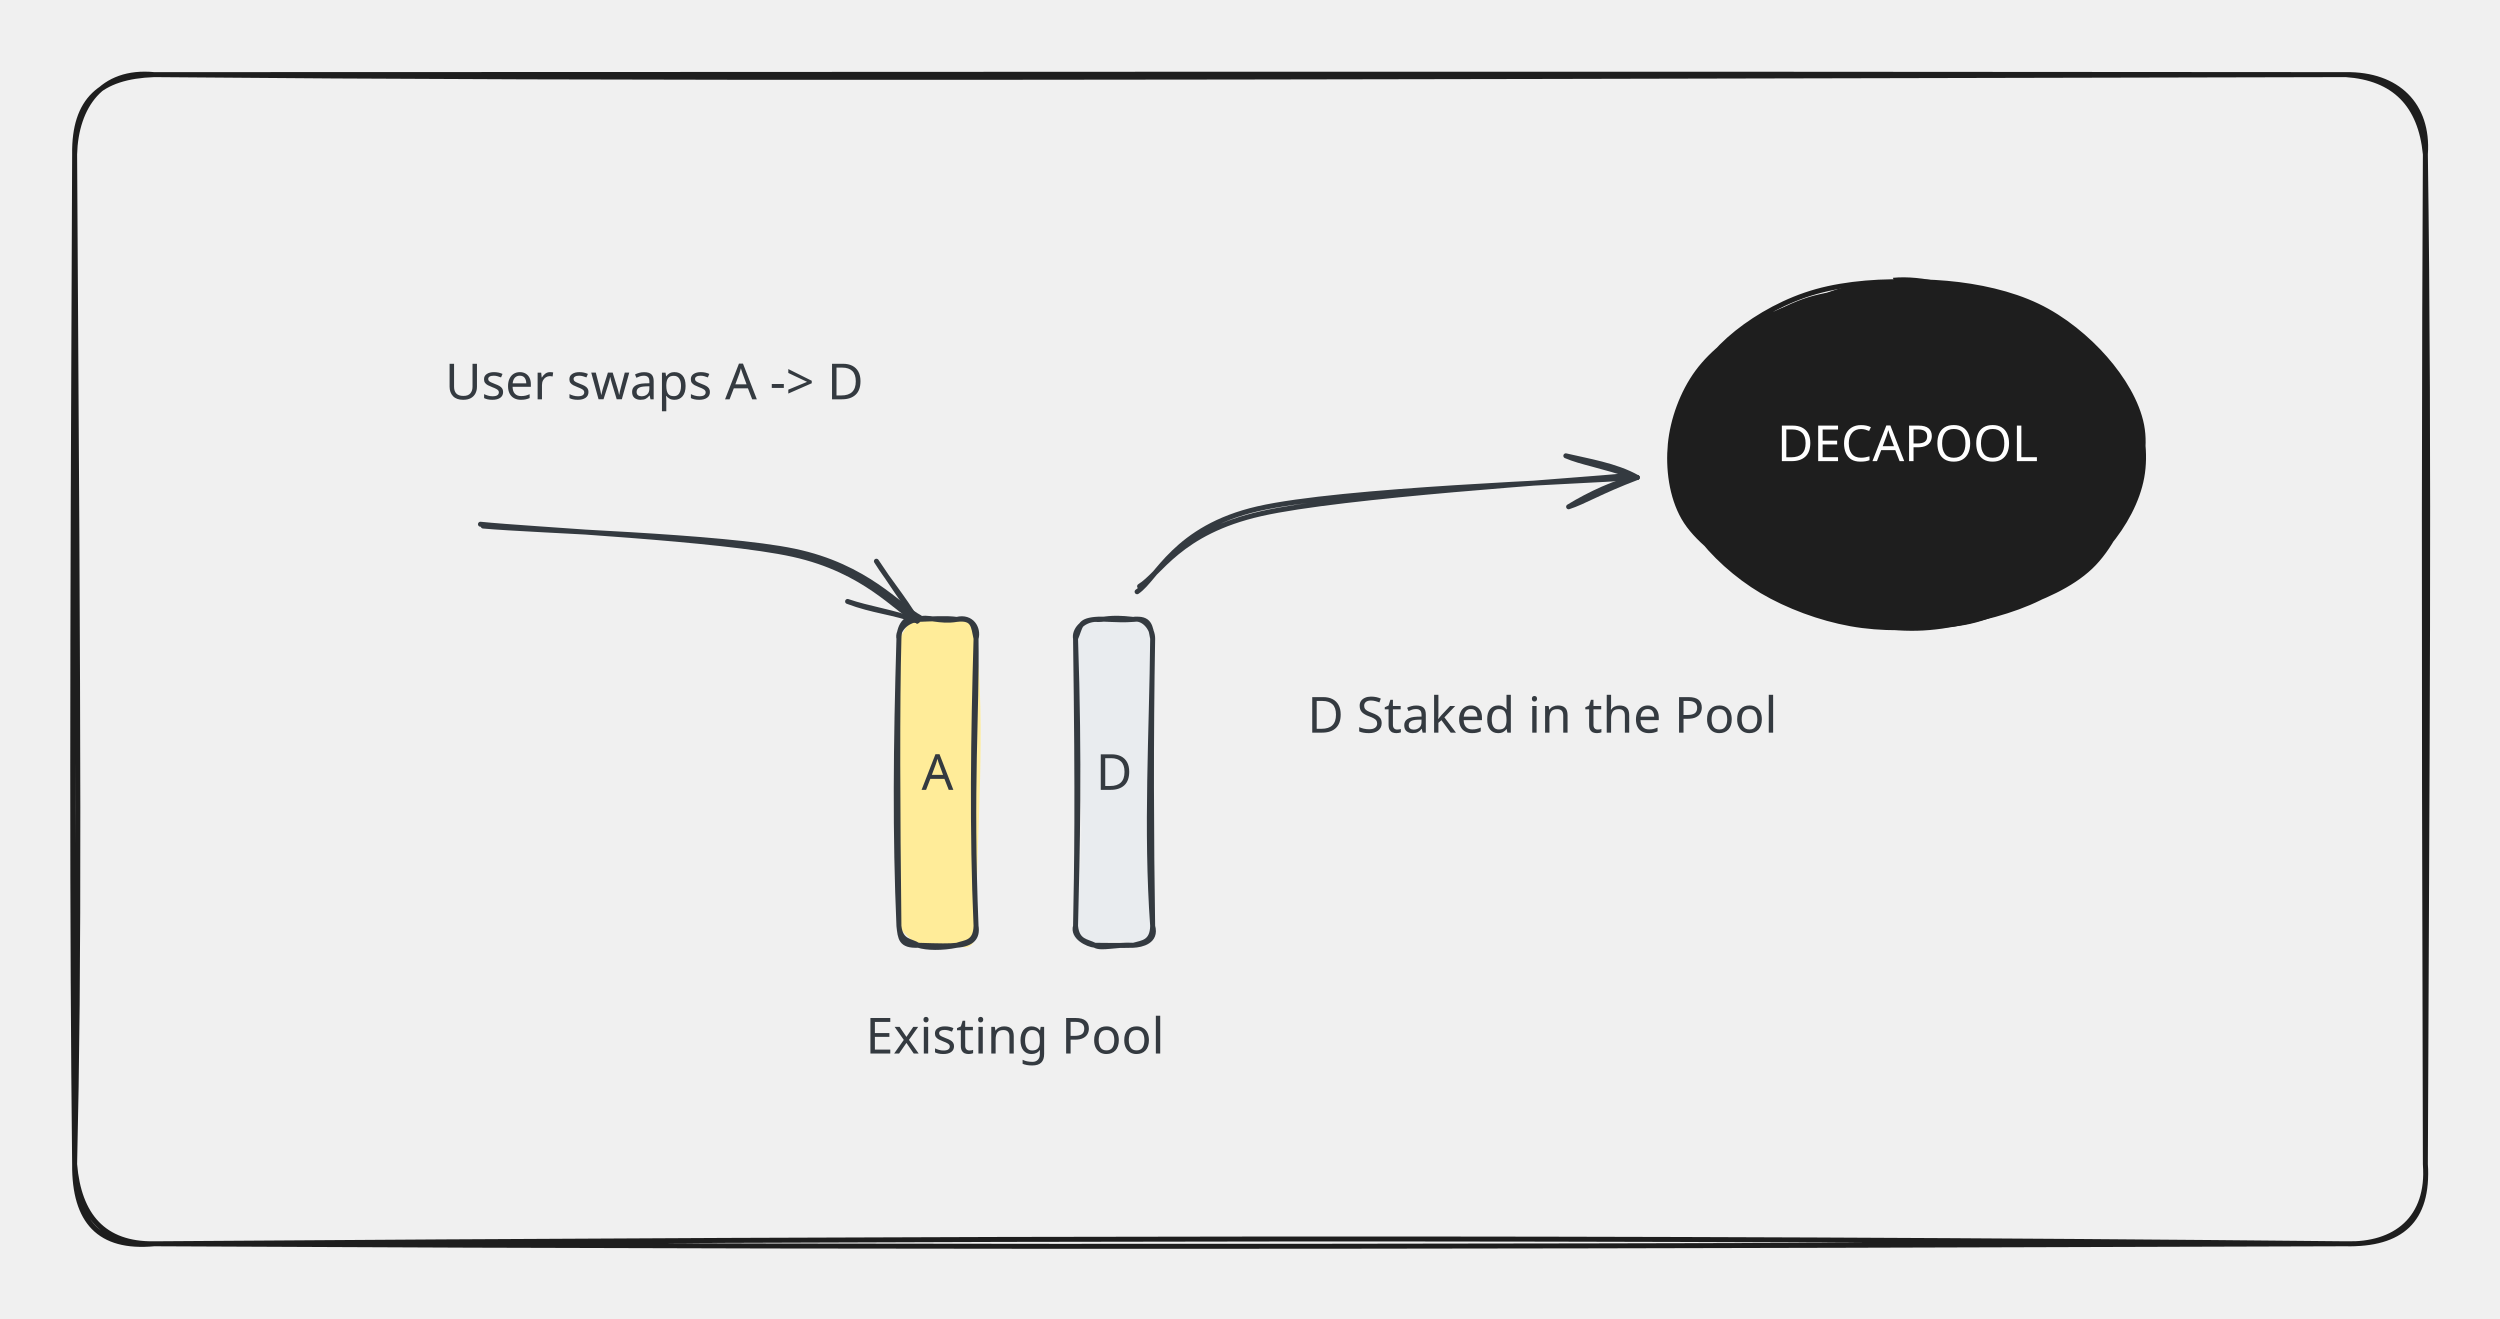
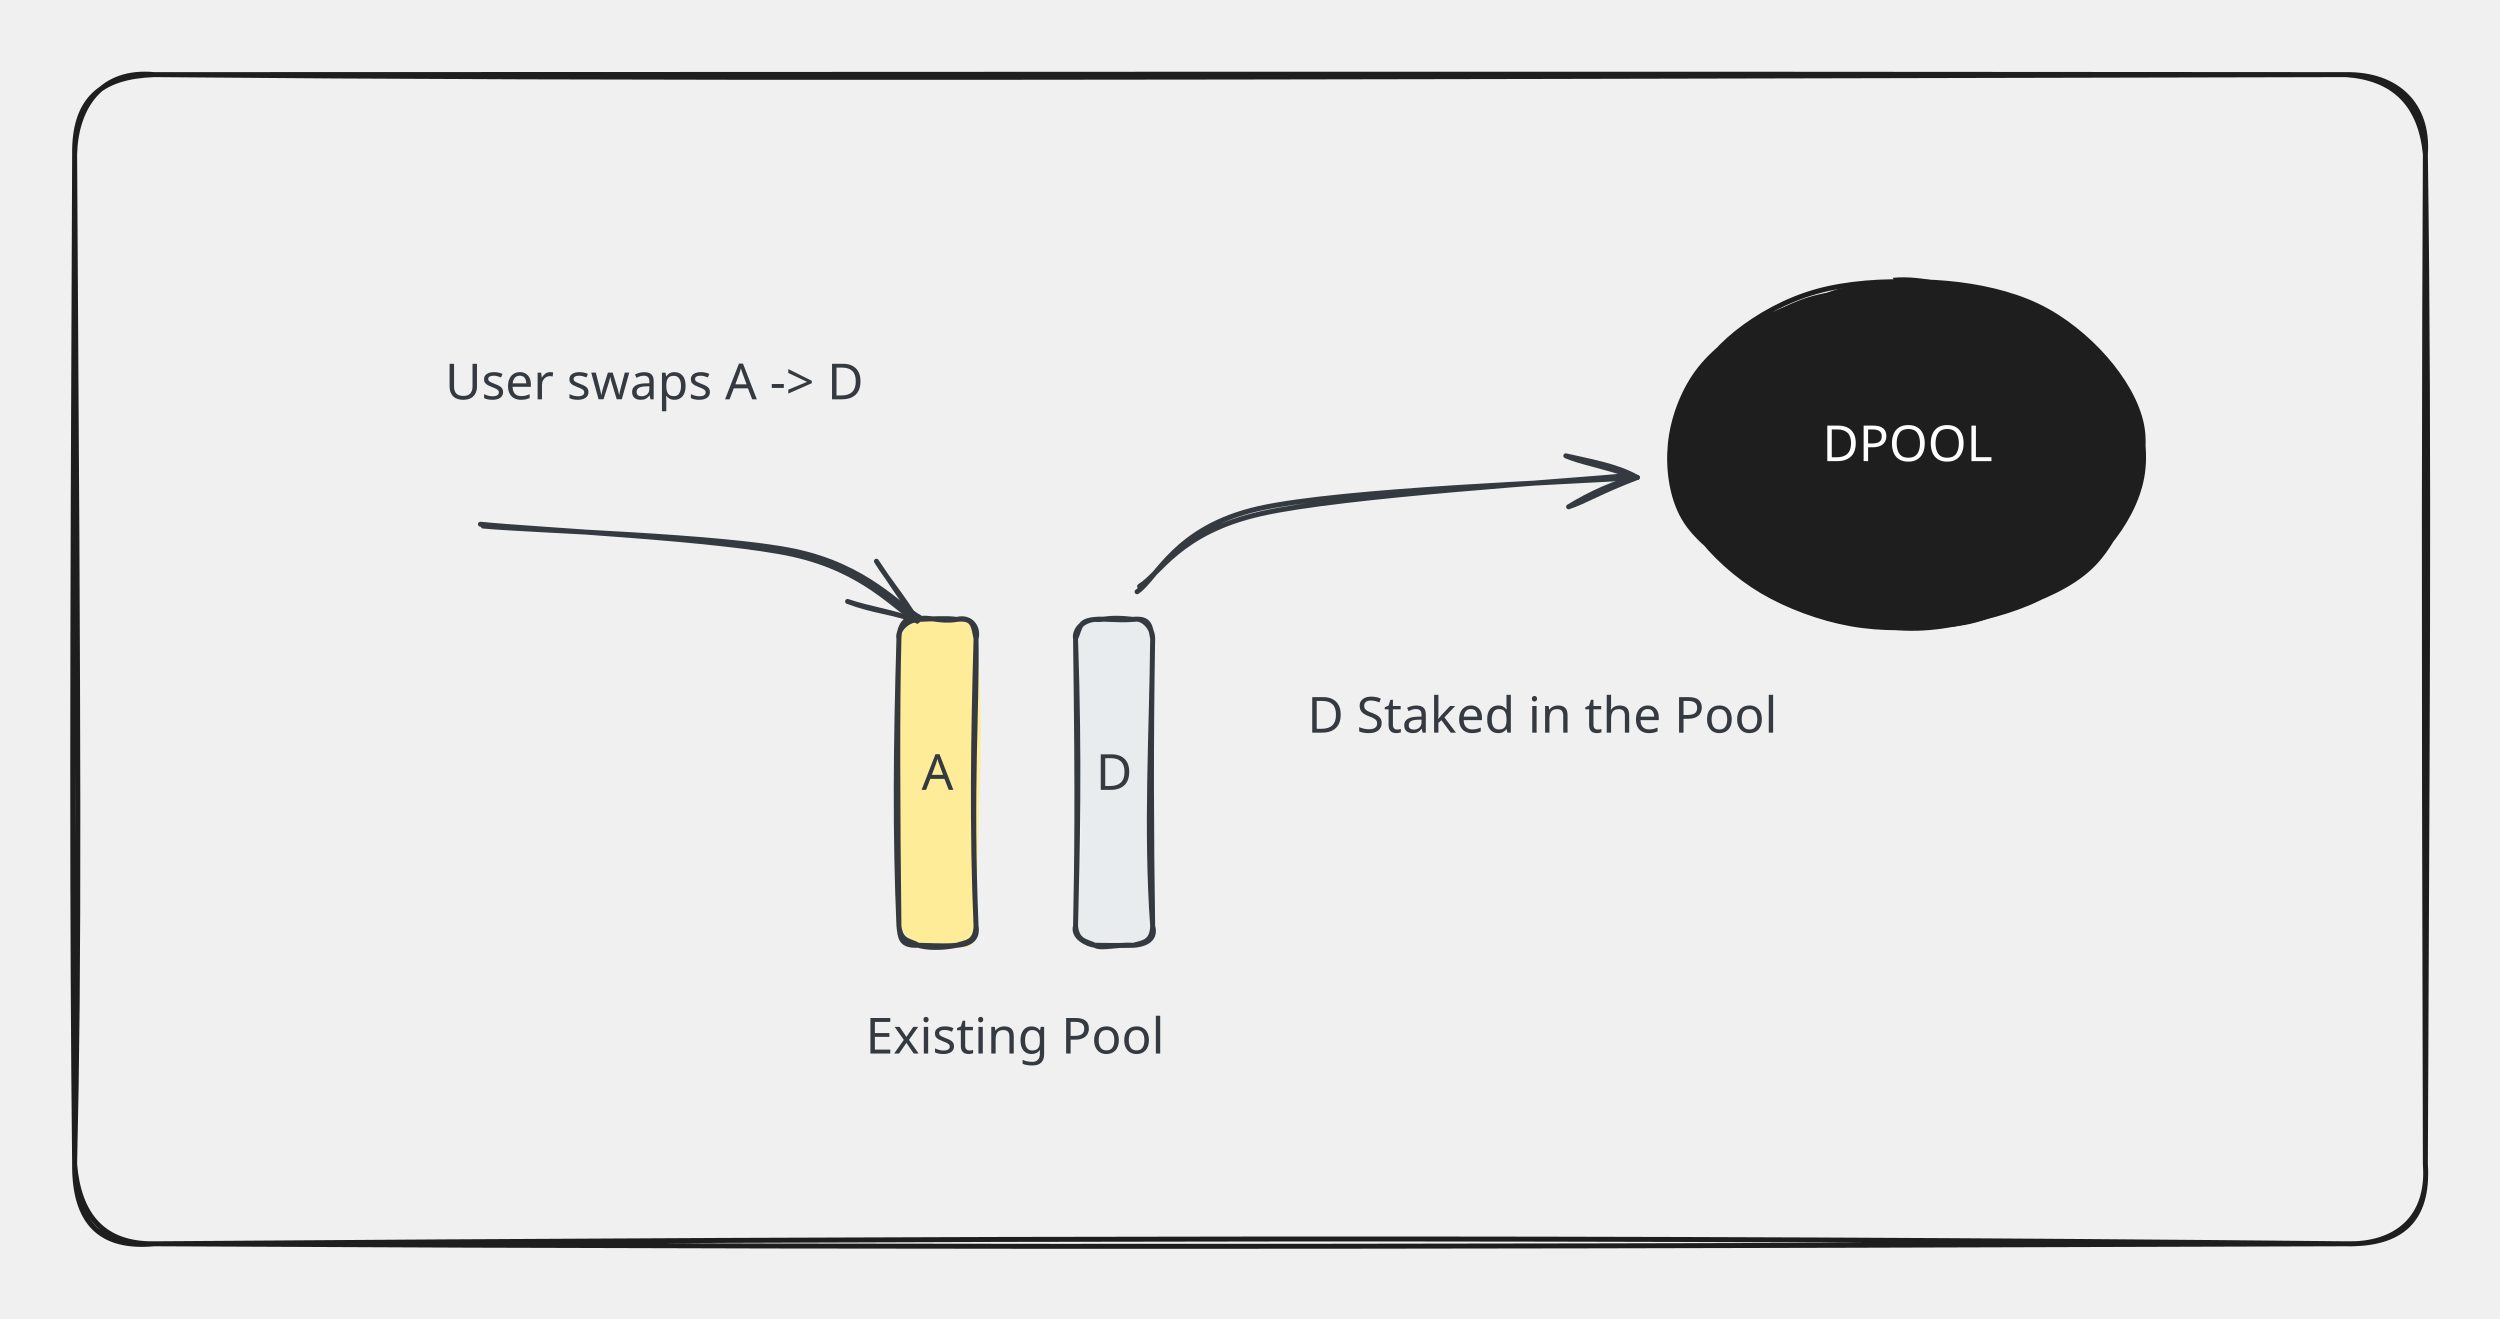
<svg xmlns="http://www.w3.org/2000/svg" version="1.1" viewBox="0 0 1005 530" width="2010" height="1060">
  
-   eyJ2ZXJzaW9uIjoiMSIsImVuY29kaW5nIjoiYnN0cmluZyIsImNvbXByZXNzZWQiOnRydWUsImVuY29kZWQiOiJ4nOVaW3PaRlx1MDAxNH73r2Doa6zu/ZKHzuBLfIlrcGzHbjqdjFx1MDAwMlx1MDAwYqiWJUVcdTAwMTLGpJP/3rMyRlx1MDAwMiFMXGJkSCvPXHUwMDE42OvZ1fnO952V/tmp1erpKDL117W6eWy7vteJ3WH9lS1/MHHihVx1MDAwMVSR7HdcdTAwMTJcdTAwMGXidtayn6ZR8vrXX90ocnpe+ilcZu+cdnj/1M345t5cdTAwMDRpXHUwMDAyXHL/hN+12j/Z/8JEsWmnbtDzTdYhq8rnwoTPlp6HQTYvXHUwMDE2XFxIqiVmk1x1MDAxNl5yXHUwMDAw86WmXHUwMDAz1V3XT0xeY4vq11fesbm4ad72L09cdTAwMDZcdTAwMGa30YcvrcFjPm3X8/3LdORnZiUhrD6vS9I4vDM3XiftP29BobyqV1x1MDAxY1x1MDAwZXr9wCR2+XhSXHUwMDFhRm7bS0e2XGahSenTXHUwMDFlvK7lJY/wS1x1MDAxMuxcdTAwMTAqmdbwXHUwMDFmXHSUb4ftTzF3+Iwt+6FcdTAwMWbG1pZfKKMuQ7k1n9z2XVx1MDAwZkxcbjp5m27XtLXO21xmxyuk2EHFq7DLfeP1+qm1nlwiR1x1MDAxNy+Zm2Kym0BcdTAwMTBFmiGB80VZXHUwMDAzopNO5lx1MDAxMH/lW1x1MDAxZrv35sR2XHRcdTAwMDa+X9y/oDPev2fHyV2Hjku+5iu07Vx1MDAwZmddruh2U66Xmsd0svSCn5xcdTAwMWaTUX+023rfO987PvVaR+L26O/6pN3XV/OHfeqsR6NGfHomR9eHb1x1MDAxYZ8/Nlx1MDAxYY29s/PpWZ7nd+M4XHUwMDFjXHUwMDE2xlx1MDAxZH/Lt2VcdTAwMTB13Cd3xpJwiVx1MDAxMFVwiUm971x1MDAwNXeze+aH7btcdTAwMWNcdTAwMDE7XHUwMDA1g0vQm1p/XHUwMDEx4bhcdTAwMTJ0VGiirCsuXHK6+Zu53aBcdTAwMDPHxjJcdTAwMDOdZkThacxcdPWdmDPatE23jDlMXHUwMDFkjC2OlOKca6RIXHUwMDE5c4V4+Iwxilx1MDAxMMO64Fx1MDAxNStDbKqihKV1umVuVVx1MDAxOKSX3lx1MDAxN5NcdTAwMDWLqdI37r3nj6buYeavsION+lRRw/d61m3rbTDVxFNcdTAwMWWdekBjk1x1MDAwNvdep1MkmjbM43qBiU+W4Ycw9npe4PpXZTNgxeZ4XHUwMDEyXHUwMDE3ncJd+uQmxtbacrVcdTAwMTCNi4mQkdnSZ0xcdTAwMTKEXHUwMDE0o5hotTQm8S298C7Iu8s0Ovs8XHUwMDE0aeT+cX+45ZjUZKNEWFx1MDAwNcr1XHUwMDEwoZSYUsFcdTAwMGKdf1x1MDAwNlx1MDAxZYxcdTAwMTN0Sk0vaXV3O/zg5jp8e1x1MDAxYl8ty4Mmkp02UZ9xRMSw1e6+T1x1MDAwZpLuuniQMYKw3jRcdTAwMGZiVYU5TJhWVElClsbc/M3ccsxpR2eYQ0xQ2PhcdTAwMWZFhNxcdTAwMTFcdTAwMTnYqMJMaElkXHUwMDE5c2VcIsQgNUGfIPE/YsKDXHIx4Vx1MDAwYlx1MDAwNDHLhFx1MDAwN+tlwio8XHUwMDE2XHUwMDFjcJZcdTAwMDPBmZFS9Fx1MDAxYvB4hZvN/kPvfefBM+fN3SDal0dcdTAwMWbXiseOm/TNelx1MDAwMYmQg1x1MDAxNFx1MDAwMFx1MDAxMlx1MDAxNoulktPKlEm2MWVcbohklvxcdTAwMDRcdTAwMDOtIfNZXHUwMDE24VFqqoUgclxypPez4PHw0UtSL+jVWmHo11ZcdTAwMDVnXHUwMDFhRlXInLJ8XHUwMDE2hlWzb1x1MDAxMpNYV1xuU4Wkxkjx5XPF+96R+vChN1xi994/XHUwMDFlvH2LTkfBkG85JjlRXHUwMDBlcJTVXHUwMDAzXHUwMDA0c0rzqUdZYMKbwqRSXHUwMDBls+miwkJpxulSmFx1MDAwNKmKRFG2/OcheZ2YuJZcZt0oqTVqu7/VVqbMVVG5wIBNXHUwMDAyk6Jq9apcdTAwMTjC05H5JWS++XxFXHUwMDFlmrc6bv19elx1MDAxMvbTP/ZJvLvlyFx1MDAwNKJ0mJWvXHUwMDAyK05cdTAwMTGZka9sUykjiFx1MDAxMUdcdTAwMDNbXCLCXHUwMDE4ZkiQpehSYFx1MDAwNH3o/1x0mlx1MDAwN7XL1IXRal5QS/smo61cdTAwMWaNzsU2rFx1MDAwM6BP2e1cdTAwMWOEXHUwMDEyXkmdmEsmhdRoeT27+Nx5K/NLzqlDlSagXHUwMDEzIcGENHOaOqWEWsSRVERIgeWMXWuiUSlcdTAwMWPFXHUwMDE0QZa6XHUwMDE5LmaPXHUwMDEzsFLpXHUwMDEwxTTIblx1MDAxMN2c5WY+Q5dIrvRmXHUwMDBld8i4ZMHhzkJAW1x1MDAwNb5cbqCT1I3TPS/ogJ6c7WKCTl5TMHn8sG+Zw9QsOLRcdTAwMDfWfuQogTB4XHUwMDAwwvChcVx1MDAxZYDsTrqRXU1pXHUwMDEzfDdJ98P7ey+F9bZCL0hnjcxcdTAwMTbQsNjrXHUwMDFit7TpsIRi3SxIIzvi9MlZ/q2Wu3H2Y/L9r1dzW2PCXHUwMDFjjSlBUkpcbmpN42J3XHUwMDEwiFx1MDAxOINvXHUwMDExLCmhXG5u24vjVbqsvWadNVx1MDAxZm2n+FlcdTAwMTWtjO97UTL3XGaasNnCSbiCQEVBhlx1MDAxNsDzUrg68TG62Te/3/BcdTAwMGbsXHUwMDBiOURX795cdTAwMWW0tztcXGFgZ1x1MDAwN1lBoSDVxmQ6+4Z0d4GewMb+LVx1MDAwZVGzbXKln0ecwplzKVxmXHUwMDExpISUrPjc6MdcdTAwMDaiSZ9vOmX+vdPfPT5cdTAwMWVcXN022975p1x1MDAwNn1z9O5cdTAwMDJvxykz1bRAO5s6Za5OoJXUjFx1MDAwMjkujar5e7nlqJKAKs41xlx1MDAwMmsgfTFcdTAwMDUrQoVDuVx1MDAwMFx1MDAxMSCR5JTpaox1s2tFjCHtUJtNXHUwMDEzJDgjWsyBXFxZszNEXHUwMDEwXlx1MDAwZuBW1uyMXG5Cv+VRyHdq9sP9RqvZPNvQwfNcdTAwMGK0UFLvJWs2qtjBMaqwKoGRM29YXHUwMDFhq4tD11ZiVWHpIFAqWlMpWEFcdTAwMGZkXHQ1osCOiFxuXHRJJGh2ymbsWpNg11x1MDAxYdRcdTAwMGbBlFx1MDAxM40kUvNcdTAwMWXIMuZAOsGBo6FcdENzqVx1MDAxMlx1MDAwMo1i26jZXHUwMDE5R1qwokOvqNmrlPnihztcdTAwMDVlvotcdTAwMWNIXHUwMDFmQJ1cbjBKXHUwMDExXHUwMDA2N7YszYnDhFx1MDAxNpRgXGaKSFxuUX5cdTAwMWG9VLqwXHUwMDE4+FPpXHUwMDAywpBwwY0nXG5cIi/kOLxsXHUwMDE0dySYhCxjIFx1MDAwZSTKSkb9TFx0XHUwMDA0R1x1MDAwZeaMY0K4kkxxVey9S1x1MDAxMVxifqBcdTAwMDGuXHUwMDA0gMG+XHUwMDE0+dJ41Vx1MDAxMMpcdTAwMDYsoSdcdTAwMWZvp/i50ossvDKCWvfXQmq8/Hssp/H1Q/SxfVx1MDAxNFx1MDAwNr2zeHRl0oth88t2h1DIyCHfzVx1MDAxZVx1MDAxN2hcYpJcdTAwMTJPv8iixfclXHUwMDExaexcdTAwMDZJ5MaAq3Lo1GzOSSQrvMv3/JSAwE2wUT6/XHUwMDEzP/Z1laroXGJcZmtcdTAwMGaC0LdExydX3Vx1MDAxOYOh7kbRZVxuQ05Mg6V5nbFcZsqHqT94Zri3eH93xmuwfmaytX7d+fovSsRcdTAwMTFZIn0=
+   eyJ2ZXJzaW9uIjoiMSIsImVuY29kaW5nIjoiYnN0cmluZyIsImNvbXByZXNzZWQiOnRydWUsImVuY29kZWQiOiJ4nOVa2XLaSFx1MDAxNH33V1DMa6zpfcnDVOElXuJcdTAwMThcdTAwMWPbsSdTUylcdTAwMDVcdTAwMWHQWEiyJIzJVP59rmSMXHUwMDE2XHUwMDEwJlx1MDAwNFJkXCJXXHUwMDE56PV26557zm3p351arVx1MDAxZY9cdTAwMDNTf12rm8e27Tqd0Fx1MDAxZdVfJeVcdTAwMGYmjFx1MDAxY9+DKpL+jvxh2E5b9uM4iF7//rtcdTAwMWRcdTAwMDRWz4k/+/6d1fZcdTAwMDdP3YxrXHUwMDA2xosjaPhcdTAwMTf8rtX+Tf/nJlxuTTu2vZ5r0lx1MDAwZWlVNlx1MDAxNya8XFx67nvpvFhwIamWmE1bONFcdTAwMDHMXHUwMDE3m1x1MDAwZVR3bTcyWU1SVL++co7NxU3ztn95Mny4XHI+fmlcclx1MDAxZrNpu47rXsZjNzUr8mH1WV1cdTAwMTSH/p25cTpx/3lcdTAwMGJy5VW9Qn/Y63smSpaPp6V+YLedeJyUITQtfdqD17Ws5Fx1MDAxMX5Jgi1CJdNcdTAwMWH+I4Gy7Uj6U8wtXrJl33f9MLHlN8qozVBmzWe7fddcdTAwMDOTvE7Wpts1ba2zNqPJXG4ptlD+yu1y3zi9fpxYT5Gl85fMTDHpTSCIXCLNkMDZolx1MDAxMlx1MDAwM4KTTupcdTAwMTB/Z1tcdTAwMWbaXHUwMDAzc5J08Yaum98/rzPZv2fHyVxch05KvmYrTNpcdTAwMWaWXS7vdlx1MDAwNdeLzWM8XXrOT86Pybg/3m196J3vXHUwMDFknzqtI3F79E992u7rq/nDPnXW43EjPD2T4+vDN437T41GY+/svDjL8/x2XHUwMDE4+qPcuJNv2bZcZoOO/eTOWFx1MDAxMi5cdTAwMTGiXG4uMa13XHUwMDFk7668Z67fvstcdTAwMTCwkzN4XHUwMDA2eoX151x1MDAxMY4rQUeFJipxxaVBN38zt1x1MDAxYnTg2FimoNOMKFxcxJxQ34k5o03bdGcxh6mFcYIjpTjnXHUwMDFhKTKLuVxcPHzGXHUwMDE4RYhhnfOKlSFWqJjB0jrdMrPK9+JL54tJg0Wh9I09cNxx4Vx1MDAxZab+XG472KhcdTAwMTeKXHUwMDFhrtNL3LbeXHUwMDA2U01Y8OjYXHUwMDAxXHUwMDFhmzZcdTAwMTg4nU6eaNowj+14JjxZhlx1MDAxZvzQ6Tme7V7Nmlx1MDAwMSs2x9O4aOXu0mc7MkltUq5cdTAwMTaicTFcdTAwMTEyUi59xiRBSDGKiVZLY1x1MDAxMt/SXHUwMDBi54K8v4yDs/uRiFx1MDAwM/vPweGWY1KTjVx1MDAxMmFcdTAwMTUo10OEUmJKXHUwMDA1z3X+XHUwMDE5eDCM0Ck1vajV3e3wg5tr/+1teLUsXHUwMDBmmkB22kTd44CIUavd/Vx1MDAxMFx1MDAxZkTddfEgY1x1MDAwNGG9aVx1MDAxZcSqXG5zmDCtqJKELI25+Zu55ZjTlk4xh5igsPE/ilxiuSVSsFGFmdCSyFnMzVx1MDAxMiFcdTAwMDapXHT6XHUwMDA0iV+IXHRcdTAwMGY2xIQvXHUwMDEwRJlcdFx1MDAwZtbLhFV4zDlgmVx1MDAwM8GZkVL0XHUwMDFi8HiFm83+Q+9D58Ex581dL9iXR5/WiseOXHUwMDFk9c16XHUwMDAxiZCFXHUwMDE0XHUwMDAwXHUwMDEyXHUwMDE2i6WSRWXKJNuYMlx1MDAwNUSyhPxcdTAwMDRcdTAwMDOtIbNZXHUwMDE24VFqqoUgclxypPez4PHw0Ylix+vVWr7v1lZcdTAwMDVn7Fx1MDAwN1XILFhehmHV7JvEJNaVwlQhqTFSfPlcXHHQO1JcdTAwMWY/9ob+3ofHg7dv0enYXHUwMDFi8S3HJCfKXHUwMDAyjkr0XHUwMDAwwZzSbOpxXHUwMDFhmPCmMKmUxZJ0UWGhNON0KUyCVEVcIi9b/veQvI5MWItGdlx1MDAxMNVcdTAwMWG13T9qK1PmqqhcXGDAJoFJUbV6VVxm4WJkflx0mW/ur8hD81aHrX9OT/x+/Oc+XHR3t1x1MDAxY5lAlFx1MDAxNkvkq8CKU0RK8pVtKmVcdTAwMDQxYmlgS0RcdTAwMTjDXGZcdLJcdTAwMTRdXG6MoFx1MDAwZv2VoHlQu4xtXHUwMDE4reZ4tbhvUtr60ehcXGzDOlx1MDAwMPqU3c5BKOGV1Im5ZFJIjZbXs4vPnbcyv+ScWlRpXHUwMDAyOlx1MDAxMVx1MDAxMkxIM4vUKSXUXCKOpFwiQlxuLEt2rYlGpbBcdTAwMTRTXHUwMDA0JdTNcD57nIKVSosopkF2g+jmLDPzXHUwMDE5ukRypTdzuEMmJVx1MDAwYlx1MDAwZXdcdTAwMTZcdTAwMDI6UeCrXHUwMDAwOortMN5zvFx1MDAwZejJclx1MDAxN+N1spqcyZOHfctcdTAwMWOmpsGhPUzsR5ZcdTAwMTJcYoNcdTAwMDcgXGZcdTAwMWZcdTAwMWFnXHUwMDAxKNlJO0hWM7NcdK5cdTAwMWTF+/5g4MSw3pbveHHZyHRcdTAwMDGNXHUwMDA0e31jz2w6LCFfV1x1MDAwNmmQjFg8Ocu+1TI3Tn9Mv//9am5rTJilMSVISklBrWmc71x1MDAwZVx1MDAwMlx1MDAxMWPwLYIlJVTBbXtxvEqXTa6ys2aj7eQ/q6KVcV0niOaeQVx1MDAxM1YunIYrXGJUXHUwMDE0ZGhcdTAwMGU8L4WrXHUwMDEzXHUwMDE3o5t98+6Gf2RfyCG6ev/2oL3d4VxuXHUwMDAzO1soXHUwMDExXHUwMDE0XG5SbUyK2Teku1x1MDAwYvRcdTAwMDQ2yd/iXHUwMDEwVW6TKf0s4uTOnGfCXHUwMDEwQUpIyfLPjX5sIJr2+aZT5ned/u7x8fDqttl2zj836Juj91x1MDAxN3g7Tpmppjna2dQpc/UrXHUwMDBlkONBYoc5Xlx1MDAxYVbzN3PLYaWxJTXXSDNFXHUwMDExK51qXHUwMDExKizKXHUwMDA1qFx1MDAwMIkkp0xXg6ybXquBTGhLUcimXHUwMDA1pVJpJJZ69spcdTAwMTBBeD2AW0mzp9tcdTAwMDV5Ru79io1r9lazebahU+dcdTAwMTc4YUa6XHUwMDE3TdmoVmdEl0ufUSqBi1M/WFx1MDAxYaSLg9ZWglRhaSHQKFpTKVhOXHSkqTSiwIuIXG5cdOkjqHXKSnatSaprwCgjmHKikURq3qNYxixIJDiwMzRhaC5JSilcdTAwMTTbRrXOONKC5Vx1MDAxZHpFtV6lyVx1MDAxNz/WyWnyXWRB4lx1MDAwMLpUgFGKMLixs6KcWExAvCRcdTAwMTiDXHUwMDE2kkLMPodeKlFYjPpCooAwpFpw44mCmFx1MDAwYtlccp81iltcdTAwMTJMQlx0VSAuNWMzRv1MqVx1MDAwM0dcdTAwMTbmjGNCuJJMcZXvvUtcdTAwMTFIfVApXFxcdFx1MDAwMEPyOuRL41VDKFx1MDAxZHBcdTAwMDY92Xg7+c+VXmHhlVx1MDAxMTRxfy2kxsu/wXJcdTAwMWFeP1x1MDAwNJ/aR77XO1x1MDAwYsdXJr5cdTAwMTg1v2x3XGKFXFxcdTAwMWMy3fRBgYYgKXHxXHUwMDE1XHUwMDE2Lb4vfYhD24tcdTAwMDI7XHUwMDA0XFzNhk7N5pxBstxbfM/PXHUwMDA3XGLchCTKZ3fix76oUlx1MDAxNVx1MDAxZIFhkyMg9C3R8clVdyZgqNtBcFx1MDAxOcOQU9NgaU5nXCKAsmHqXHUwMDBmjlx1MDAxOe0t3t+dyVx1MDAxYVx1MDAxMj8z6Vq/7nz9XHUwMDBmhjpcdTAwMGbDIn0=
  <defs>
    <style class="style-fonts">
      @font-face {
        font-family: "Virgil";
        src: url("https://unpkg.com/@excalidraw/excalidraw@undefined/dist/excalidraw-assets/Virgil.woff2");
      }
      @font-face {
        font-family: "Cascadia";
        src: url("https://unpkg.com/@excalidraw/excalidraw@undefined/dist/excalidraw-assets/Cascadia.woff2");
      }
      @font-face {
        font-family: "Assistant";
        src: url("https://unpkg.com/@excalidraw/excalidraw@undefined/dist/excalidraw-assets/Assistant-Regular.woff2");
      }
    </style>
  </defs>
  <rect x="0" y="0" width="1005" height="530" fill="transparent" />
  <g stroke-linecap="round" transform="translate(361.37 249) rotate(0 15.5 65.5)">
    <path d="M7.75 0 C14.63 -0.31, 21.27 0.87, 23.25 0 C31.16 0.04, 28.24 4.52, 31 7.75 C35.01 43.46, 31.34 83.38, 31 123.25 C31.45 130.9, 28.16 133.25, 23.25 131 C18.56 131.35, 16.15 130.76, 7.75 131 C3.63 127.78, 0.65 124.92, 0 123.25 C-1.02 98.3, -1.16 72.65, 0 7.75 C3.46 3.19, 3.25 0.55, 7.75 0" stroke="none" stroke-width="0" fill="#ffec99" />
    <path d="M7.75 0 C11.51 -1.5, 16.17 1.19, 23.25 0 M7.75 0 C12.91 -0.2, 19.19 -0.59, 23.25 0 M23.25 0 C29.18 -1.47, 32.18 3.57, 31 7.75 M23.25 0 C30.09 -0.84, 29.91 2.73, 31 7.75 M31 7.75 C31.42 37.42, 28.74 67.09, 31 123.25 M31 7.75 C29.88 46.87, 29.31 84.64, 31 123.25 M31 123.25 C31.73 127.83, 29.48 130.5, 23.25 131 M31 123.25 C30.8 130.13, 26.69 129.79, 23.25 131 M23.25 131 C17.31 132.22, 11.15 132.09, 7.75 131 M23.25 131 C20.51 131.36, 16.3 131.28, 7.75 131 M7.75 131 C0.68 131.3, 0.56 128.17, 0 123.25 M7.75 131 C4.73 129.06, 0.73 129.79, 0 123.25 M0 123.25 C-0.53 77.59, -0.7 33.46, 0 7.75 M0 123.25 C-1.59 86.27, -1.28 51.43, 0 7.75 M0 7.75 C0.05 1.81, 3.56 -1.98, 7.75 0 M0 7.75 C-0.73 4.67, 2.72 0.45, 7.75 0" stroke="#343a40" stroke-width="2" fill="none" />
  </g>
  <g transform="translate(370.31 302) rotate(0 6.56 12.5)">
    <text x="6.56" y="0" font-family="Virgil, Segoe UI Emoji" font-size="20px" fill="#343a40" text-anchor="middle" style="white-space: pre;" direction="ltr" dominant-baseline="text-before-edge">A</text>
  </g>
  <g stroke-linecap="round" transform="translate(432.37 249) rotate(0 15.5 65.5)">
    <path d="M7.75 0 C14.26 -0.04, 14.4 1.43, 23.25 0 C28.85 1.79, 29.67 5.56, 31 7.75 C31.05 43.82, 30.35 77.17, 31 123.25 C30.64 128.67, 29.54 130.75, 23.25 131 C19.27 128.48, 14.17 128.26, 7.75 131 C-0.51 130.35, -2.62 127.02, 0 123.25 C4.34 89.96, 1.55 55.99, 0 7.75 C-0.46 0.3, 2.34 1.75, 7.75 0" stroke="none" stroke-width="0" fill="#e9ecef" />
    <path d="M7.75 0 C12.05 0.36, 12.89 -1.19, 23.25 0 M7.75 0 C12.03 -0.43, 16.17 0.53, 23.25 0 M23.25 0 C29.87 -0.73, 30.05 2.71, 31 7.75 M23.25 0 C27.28 -0.92, 31.06 3.6, 31 7.75 M31 7.75 C30.65 45.14, 28.2 84.41, 31 123.25 M31 7.75 C30.28 47.96, 30.45 88.51, 31 123.25 M31 123.25 C30.82 129.91, 26.92 129.95, 23.25 131 M31 123.25 C32.75 129.48, 26.55 130.83, 23.25 131 M23.25 131 C16.08 130.58, 10.36 132.59, 7.75 131 M23.25 131 C16.95 131.19, 12.35 130.98, 7.75 131 M7.75 131 C4.45 129.32, 0.64 129.61, 0 123.25 M7.75 131 C4.69 130.7, -1.35 127.63, 0 123.25 M0 123.25 C0.73 92.71, 1.68 57.68, 0 7.75 M0 123.25 C0.47 98.99, 0.94 74.52, 0 7.75 M0 7.75 C-0.63 4.4, 2.71 0.39, 7.75 0 M0 7.75 C2.11 2.89, 1.32 0.66, 7.75 0" stroke="#343a40" stroke-width="2" fill="none" />
  </g>
  <g transform="translate(440.07 302) rotate(0 7.8 12.5)">
    <text x="7.8" y="0" font-family="Virgil, Segoe UI Emoji" font-size="20px" fill="#343a40" text-anchor="middle" style="white-space: pre;" direction="ltr" dominant-baseline="text-before-edge">D</text>
  </g>
  <g transform="translate(340.22 408) rotate(0 67.82001 12.5)">
    <text x="67.82" y="0" font-family="Virgil, Segoe UI Emoji" font-size="20px" fill="#343a40" text-anchor="middle" style="white-space: pre;" direction="ltr" dominant-baseline="text-before-edge">Existing Pool </text>
  </g>
  <g transform="translate(168.83 145) rotate(0 94.21 12.5)">
    <text x="94.21" y="0" font-family="Virgil, Segoe UI Emoji" font-size="20px" fill="#343a40" text-anchor="middle" style="white-space: pre;" direction="ltr" dominant-baseline="text-before-edge">User swaps A -&gt; D</text>
  </g>
  <g transform="translate(514.57 279) rotate(0 105.47 12.5)">
    <text x="105.47" y="0" font-family="Virgil, Segoe UI Emoji" font-size="20px" fill="#343a40" text-anchor="middle" style="white-space: pre;" direction="ltr" dominant-baseline="text-before-edge">D Staked in the Pool</text>
  </g>
  <g stroke-linecap="round">
    <g transform="translate(193.5218 210.8805) rotate(0 88.4241 18.64247)">
      <path d="M0.71 0.59 C21.6 2.52, 96.52 4.55, 125.79 10.68 C155.05 16.81, 167.87 33.01, 176.28 37.36 M-0.38 -0.14 C20.39 2.03, 96.03 5.51, 125.3 11.99 C154.56 18.47, 166.73 34.44, 175.22 38.72" stroke="#343a40" stroke-width="2" fill="none" />
    </g>
    <g transform="translate(193.5218 210.8805) rotate(0 88.4241 18.64247)">
      <path d="M147.21 30.9 C157.61 34.84, 165.37 35.08, 175.22 38.72 M147.21 30.9 C155.78 33.85, 164.68 34.91, 175.22 38.72" stroke="#343a40" stroke-width="2" fill="none" />
    </g>
    <g transform="translate(193.5218 210.8805) rotate(0 88.4241 18.64247)">
      <path d="M158.79 14.73 C165.16 24.2, 168.99 29.91, 175.22 38.72 M158.79 14.73 C163.73 22.59, 169.09 28.6, 175.22 38.72" stroke="#343a40" stroke-width="2" fill="none" />
    </g>
  </g>
  <mask />
  <g stroke-linecap="round" transform="translate(672.17 113) rotate(0 94.5 69.5)">
    <path d="M62.59 4.86 C73.48 0.72, 88.46 -0.72, 101.41 -0.28 C114.36 0.16, 129.05 3, 140.3 7.5 C151.55 12, 161.08 19.25, 168.91 26.71 C176.74 34.16, 184.33 42.85, 187.3 52.23 C190.28 61.61, 189.28 73.4, 186.78 82.98 C184.29 92.55, 179.36 102.04, 172.33 109.69 C165.3 117.35, 155.42 124.06, 144.6 128.91 C133.77 133.77, 120.02 137.49, 107.36 138.81 C94.71 140.14, 80.95 139.47, 68.65 136.86 C56.35 134.26, 43.5 129.4, 33.56 123.18 C23.62 116.96, 14.49 108.07, 8.99 99.54 C3.5 91.02, 0.77 81.38, 0.61 72.01 C0.45 62.65, 3.38 52.15, 8.02 43.34 C12.66 34.54, 18.96 25.78, 28.44 19.18 C37.91 12.59, 58.23 6.13, 64.87 3.78 C71.51 1.43, 67.63 3.86, 68.27 5.07 M88.77 -1.32 C100.81 -2.53, 115.37 2.03, 127.19 5.69 C139.01 9.35, 150.37 14.39, 159.7 20.64 C169.03 26.89, 178.43 34.75, 183.15 43.19 C187.86 51.64, 188.76 61.54, 187.97 71.3 C187.19 81.06, 184.21 93.31, 178.46 101.76 C172.71 110.2, 163.25 115.98, 153.48 121.99 C143.71 128, 131.9 135.14, 119.84 137.8 C107.79 140.46, 93.73 139.67, 81.13 137.95 C68.53 136.22, 54.96 132.67, 44.25 127.43 C33.53 122.18, 23.92 114.03, 16.84 106.47 C9.77 98.92, 3.94 91.11, 1.81 82.12 C-0.33 73.13, 1.07 61.7, 4.03 52.52 C6.99 43.34, 11.53 34.57, 19.57 27.04 C27.61 19.51, 40.72 11.6, 52.28 7.32 C63.85 3.05, 82.66 2.26, 88.96 1.39 C95.26 0.52, 89.77 1.24, 90.09 2.09" stroke="none" stroke-width="0" fill="#1e1e1e" />
    <path d="M135.56 6.41 C147.08 9.39, 159.07 17.52, 167.38 24.7 C175.69 31.88, 181.85 40.47, 185.42 49.5 C189 58.53, 190.56 69.46, 188.82 78.89 C187.09 88.31, 181.86 98, 175.01 106.08 C168.15 114.16, 158.46 122.05, 147.7 127.37 C136.94 132.68, 123.11 136.24, 110.47 137.98 C97.82 139.71, 84.22 139.99, 71.83 137.76 C59.44 135.53, 46.39 130.65, 36.13 124.59 C25.87 118.52, 16.19 109.67, 10.27 101.36 C4.35 93.05, 1.29 84.05, 0.6 74.73 C-0.09 65.42, 1.88 54.47, 6.13 45.47 C10.38 36.47, 17.43 27.6, 26.09 20.71 C34.74 13.83, 45.99 7.55, 58.07 4.18 C70.15 0.8, 85.2 -0.26, 98.56 0.47 C111.91 1.2, 131.3 7.04, 138.18 8.55 C145.07 10.06, 140.55 8.59, 139.88 9.54 M70.31 3.12 C81.71 -0.02, 97.72 -0.25, 110.47 0.88 C123.21 2.02, 136.17 4.9, 146.78 9.94 C157.39 14.97, 167.13 23.1, 174.13 31.11 C181.12 39.11, 186.99 48.76, 188.77 57.96 C190.54 67.17, 188.23 76.82, 184.8 86.32 C181.36 95.81, 176.1 107.44, 168.15 114.95 C160.21 122.46, 148.75 127.28, 137.13 131.39 C125.51 135.49, 111.48 139.25, 98.44 139.56 C85.4 139.87, 70.49 136.98, 58.89 133.26 C47.29 129.55, 37.89 123.63, 28.85 117.28 C19.81 110.92, 9.6 103.75, 4.67 95.13 C-0.26 86.5, -1.63 75.29, -0.7 65.53 C0.23 55.77, 4.13 44.86, 10.24 36.56 C16.36 28.26, 25.71 21.31, 35.99 15.71 C46.26 10.11, 66.1 4.79, 71.89 2.96 C77.68 1.13, 70.76 3.82, 70.75 4.74" stroke="#1e1e1e" stroke-width="2" fill="none" />
  </g>
-   <g transform="translate(712.1884 169.8561) rotate(0 54.66 12.5)">
-     <text x="54.66" y="0" font-family="Virgil, Segoe UI Emoji" font-size="20px" fill="#ffffff" text-anchor="middle" style="white-space: pre;" direction="ltr" dominant-baseline="text-before-edge">DECAPOOL</text>
+   <g transform="translate(731.9284 169.8561) rotate(0 34.92 12.5)">
+     <text x="34.92" y="0" font-family="Virgil, Segoe UI Emoji" font-size="20px" fill="#ffffff" text-anchor="middle" style="white-space: pre;" direction="ltr" dominant-baseline="text-before-edge">DPOOL</text>
  </g>
  <g stroke-linecap="round">
    <g transform="translate(457.2247 236.5304) rotate(0 99.92107 -22.32477)">
      <path d="M0.89 -0.83 C9.08 -5.81, 16.74 -22.59, 49.7 -30.03 C82.67 -37.47, 173.6 -43.1, 198.67 -45.47 M-0.11 1.35 C7.84 -4, 15.01 -24.37, 48.52 -32.03 C82.03 -39.68, 175.62 -42.76, 200.95 -44.59" stroke="#343a40" stroke-width="2" fill="none" />
    </g>
    <g transform="translate(457.2247 236.5304) rotate(0 99.92107 -22.32477)">
      <path d="M173.36 -32.8 C181.51 -37.82, 192.82 -43.09, 200.95 -44.59 M173.36 -32.8 C179.55 -34.79, 185.81 -38.83, 200.95 -44.59" stroke="#343a40" stroke-width="2" fill="none" />
    </g>
    <g transform="translate(457.2247 236.5304) rotate(0 99.92107 -22.32477)">
      <path d="M172.24 -53.29 C180.75 -51.25, 192.44 -49.45, 200.95 -44.59 M172.24 -53.29 C178.74 -50.54, 185.26 -49.83, 200.95 -44.59" stroke="#343a40" stroke-width="2" fill="none" />
    </g>
  </g>
  <mask />
  <g stroke-linecap="round" transform="translate(30 30) rotate(0 472.5 235)">
    <path d="M32 0 C295.66 -0.02, 557.24 -0.39, 913 0 M32 0 C224.2 1.73, 416.67 1.18, 913 0 M913 0 C932.55 1.36, 943.05 12.13, 945 32 M913 0 C933.76 -0.29, 946.41 12.17, 945 32 M945 32 C946.73 156.57, 945.59 279.9, 945 438 M945 32 C944.6 115.36, 944.32 200.18, 945 438 M945 438 C946.46 460.83, 935.05 470.44, 913 470 M945 438 C946.64 459.79, 933 470.63, 913 470 M913 470 C646.88 470.81, 381.28 471.85, 32 470 M913 470 C629.16 467.13, 344.58 467.75, 32 470 M32 470 C11.65 470.33, 1.69 458.55, 0 438 M32 470 C9.99 472.07, -0.21 461.07, 0 438 M0 438 C1.92 356.2, 1.52 272.86, 0 32 M0 438 C-1.04 341.16, -0.97 244.03, 0 32 M0 32 C-0.29 10.07, 10.33 0.78, 32 0 M0 32 C0.55 12.71, 10.86 -2.07, 32 0" stroke="#1e1e1e" stroke-width="2" fill="none" />
  </g>
</svg>
